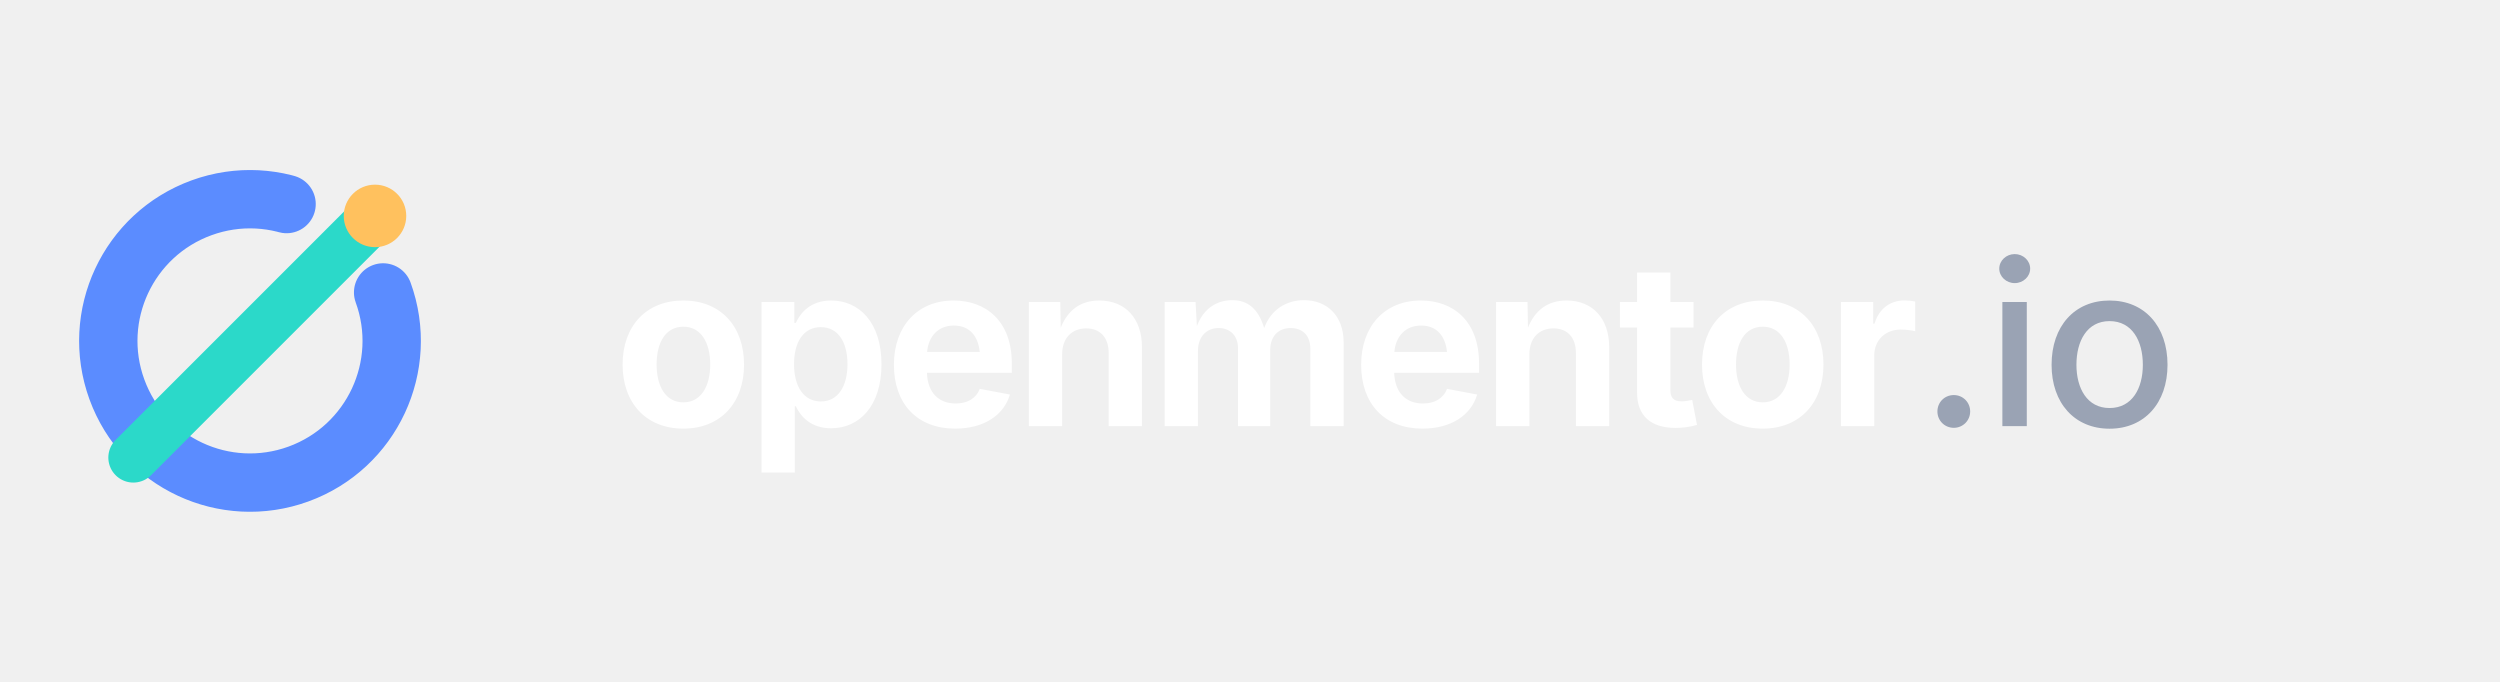
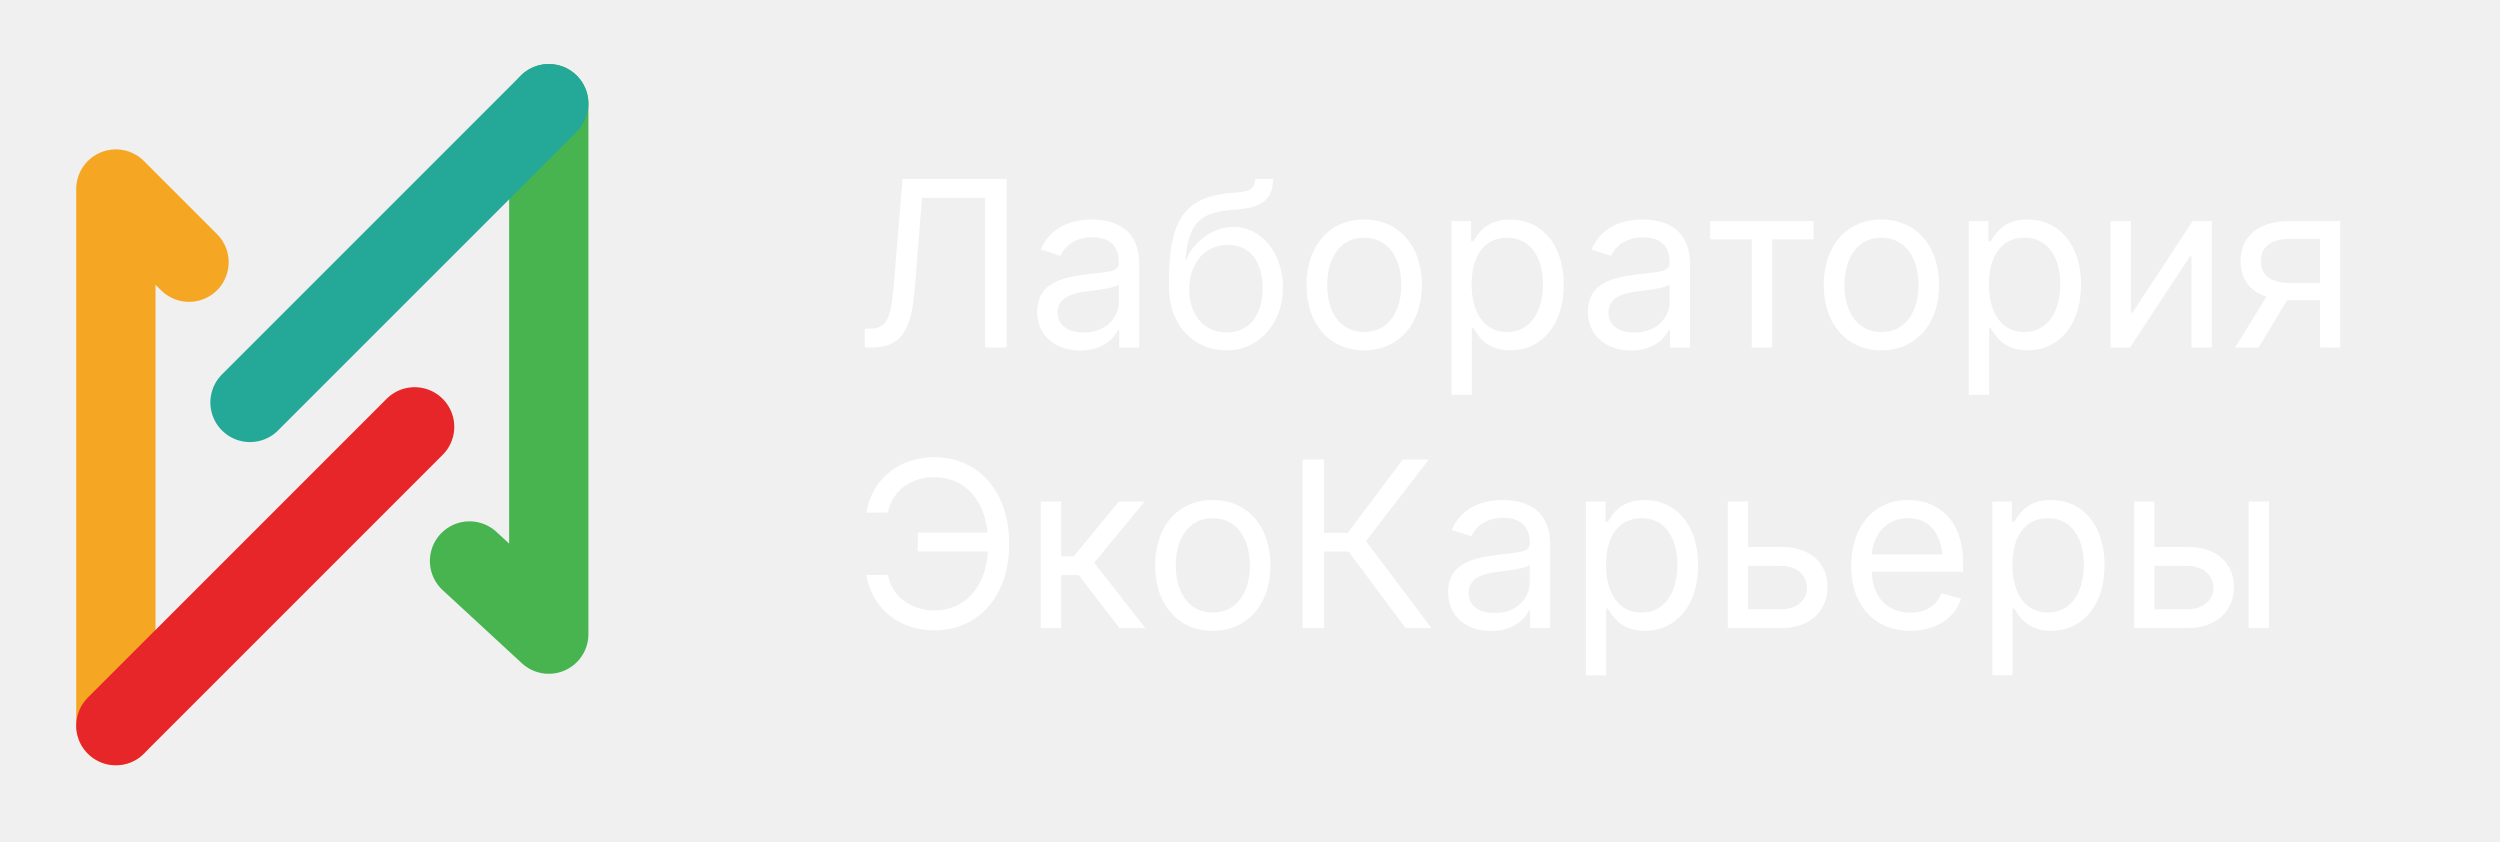
- <svg xmlns="http://www.w3.org/2000/svg" width="440" height="120" viewBox="0 0 440 120">
-   <g transform="translate(0,16.0) scale(0.7333333)">
-     <circle cx="60" cy="60" r="34" fill="none" stroke="#5B8CFF" stroke-width="14" stroke-linecap="round" stroke-dasharray="180.98 32.65" transform="rotate(-20 60 60)" />
-     <line x1="32" y1="88" x2="90" y2="30" stroke="#2BD9C9" stroke-width="12" stroke-linecap="round" />
-     <circle cx="90" cy="30" r="7.5" fill="#FFC15E" />
+ <svg xmlns="http://www.w3.org/2000/svg" width="410" height="138" viewBox="0 0 410 138" role="img" aria-labelledby="title">
+   <g fill="none" stroke-width="13" stroke-linecap="round" stroke-linejoin="round">
+     <path stroke="#F5A623" d="M19 119 V31 L31 43" />
+     <path stroke="#47B450" d="M90 17 V104 L77 92" />
+     <path stroke="#24A898" d="M41 66 L90 17" />
+     <path stroke="#E72629" d="M19 119 L68 70" />
  </g>
-   <text x="108" y="75.0" font-family="'Inter', -apple-system, 'Segoe UI', sans-serif" font-size="40" font-weight="700" letter-spacing="-1" fill="#FFFFFF">openmentor<tspan font-weight="500" letter-spacing="-0.4" fill="#9AA3B4">.io</tspan>
-   </text>
+   <g fill="#FFFFFF" font-family="Inter, sans-serif" font-size="38" font-weight="400">
+     <text x="140" y="57">Лаборатория</text>
+     <text x="140" y="103">ЭкоКарьеры</text>
+   </g>
</svg>
